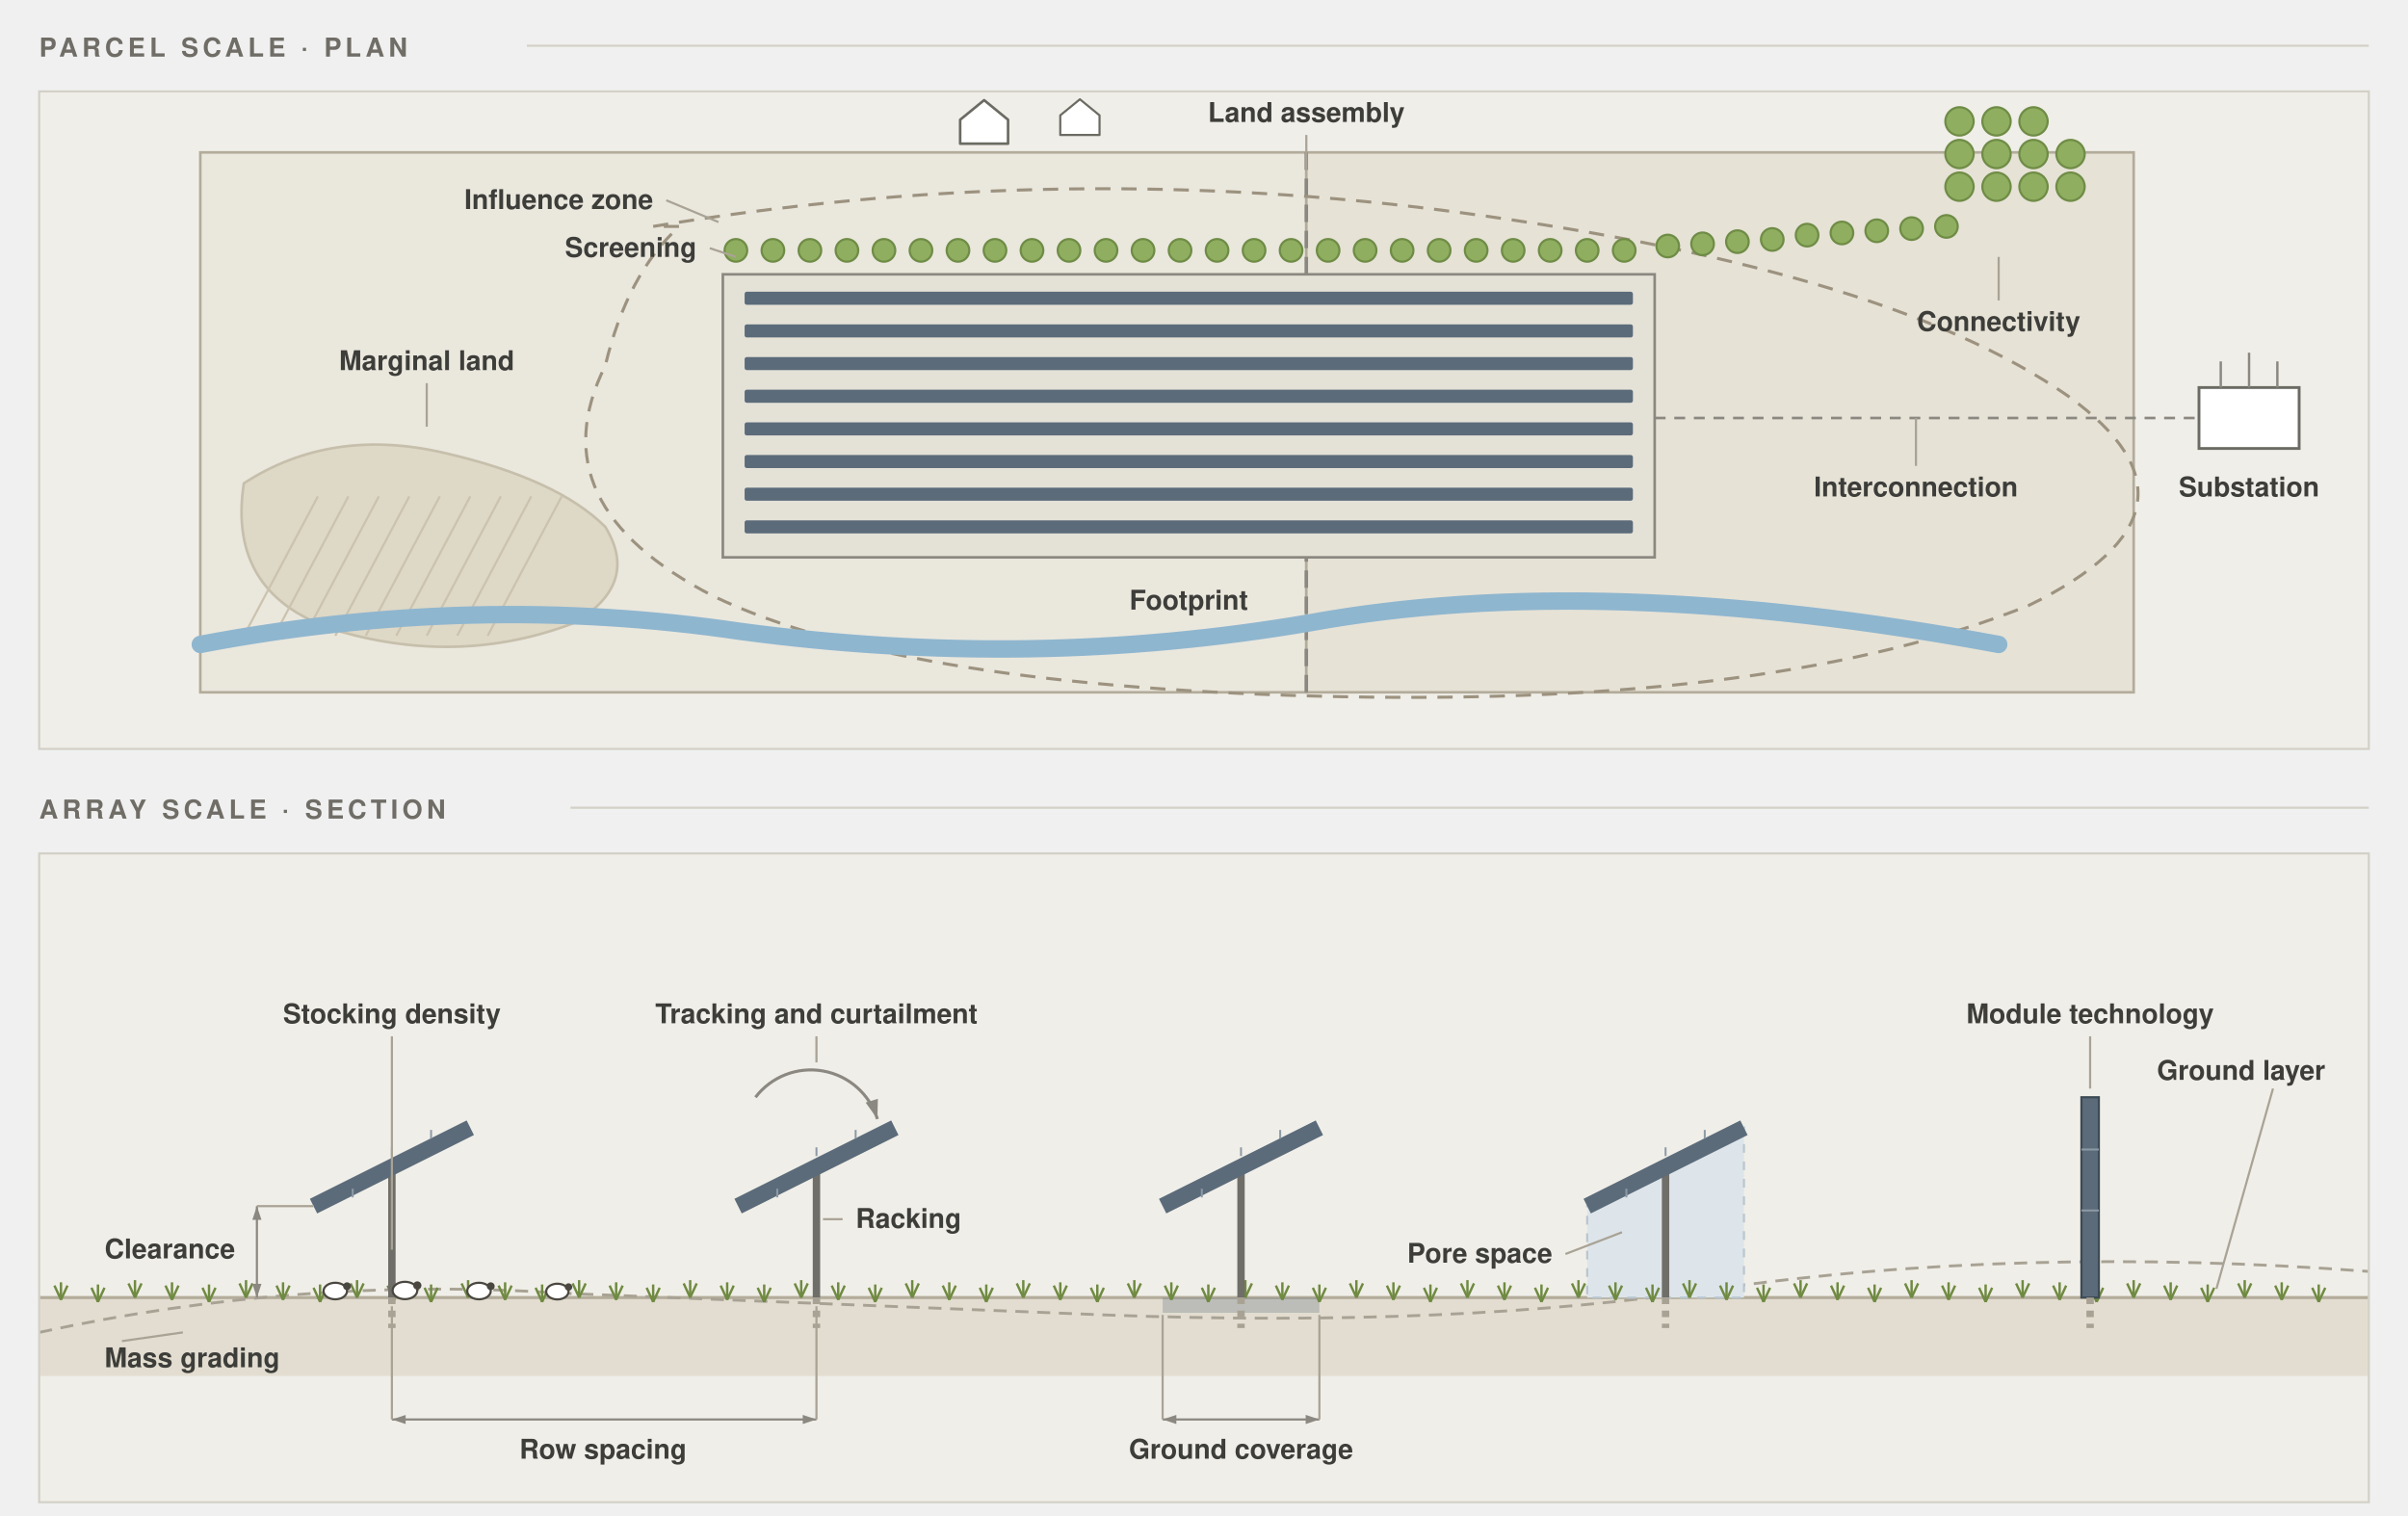
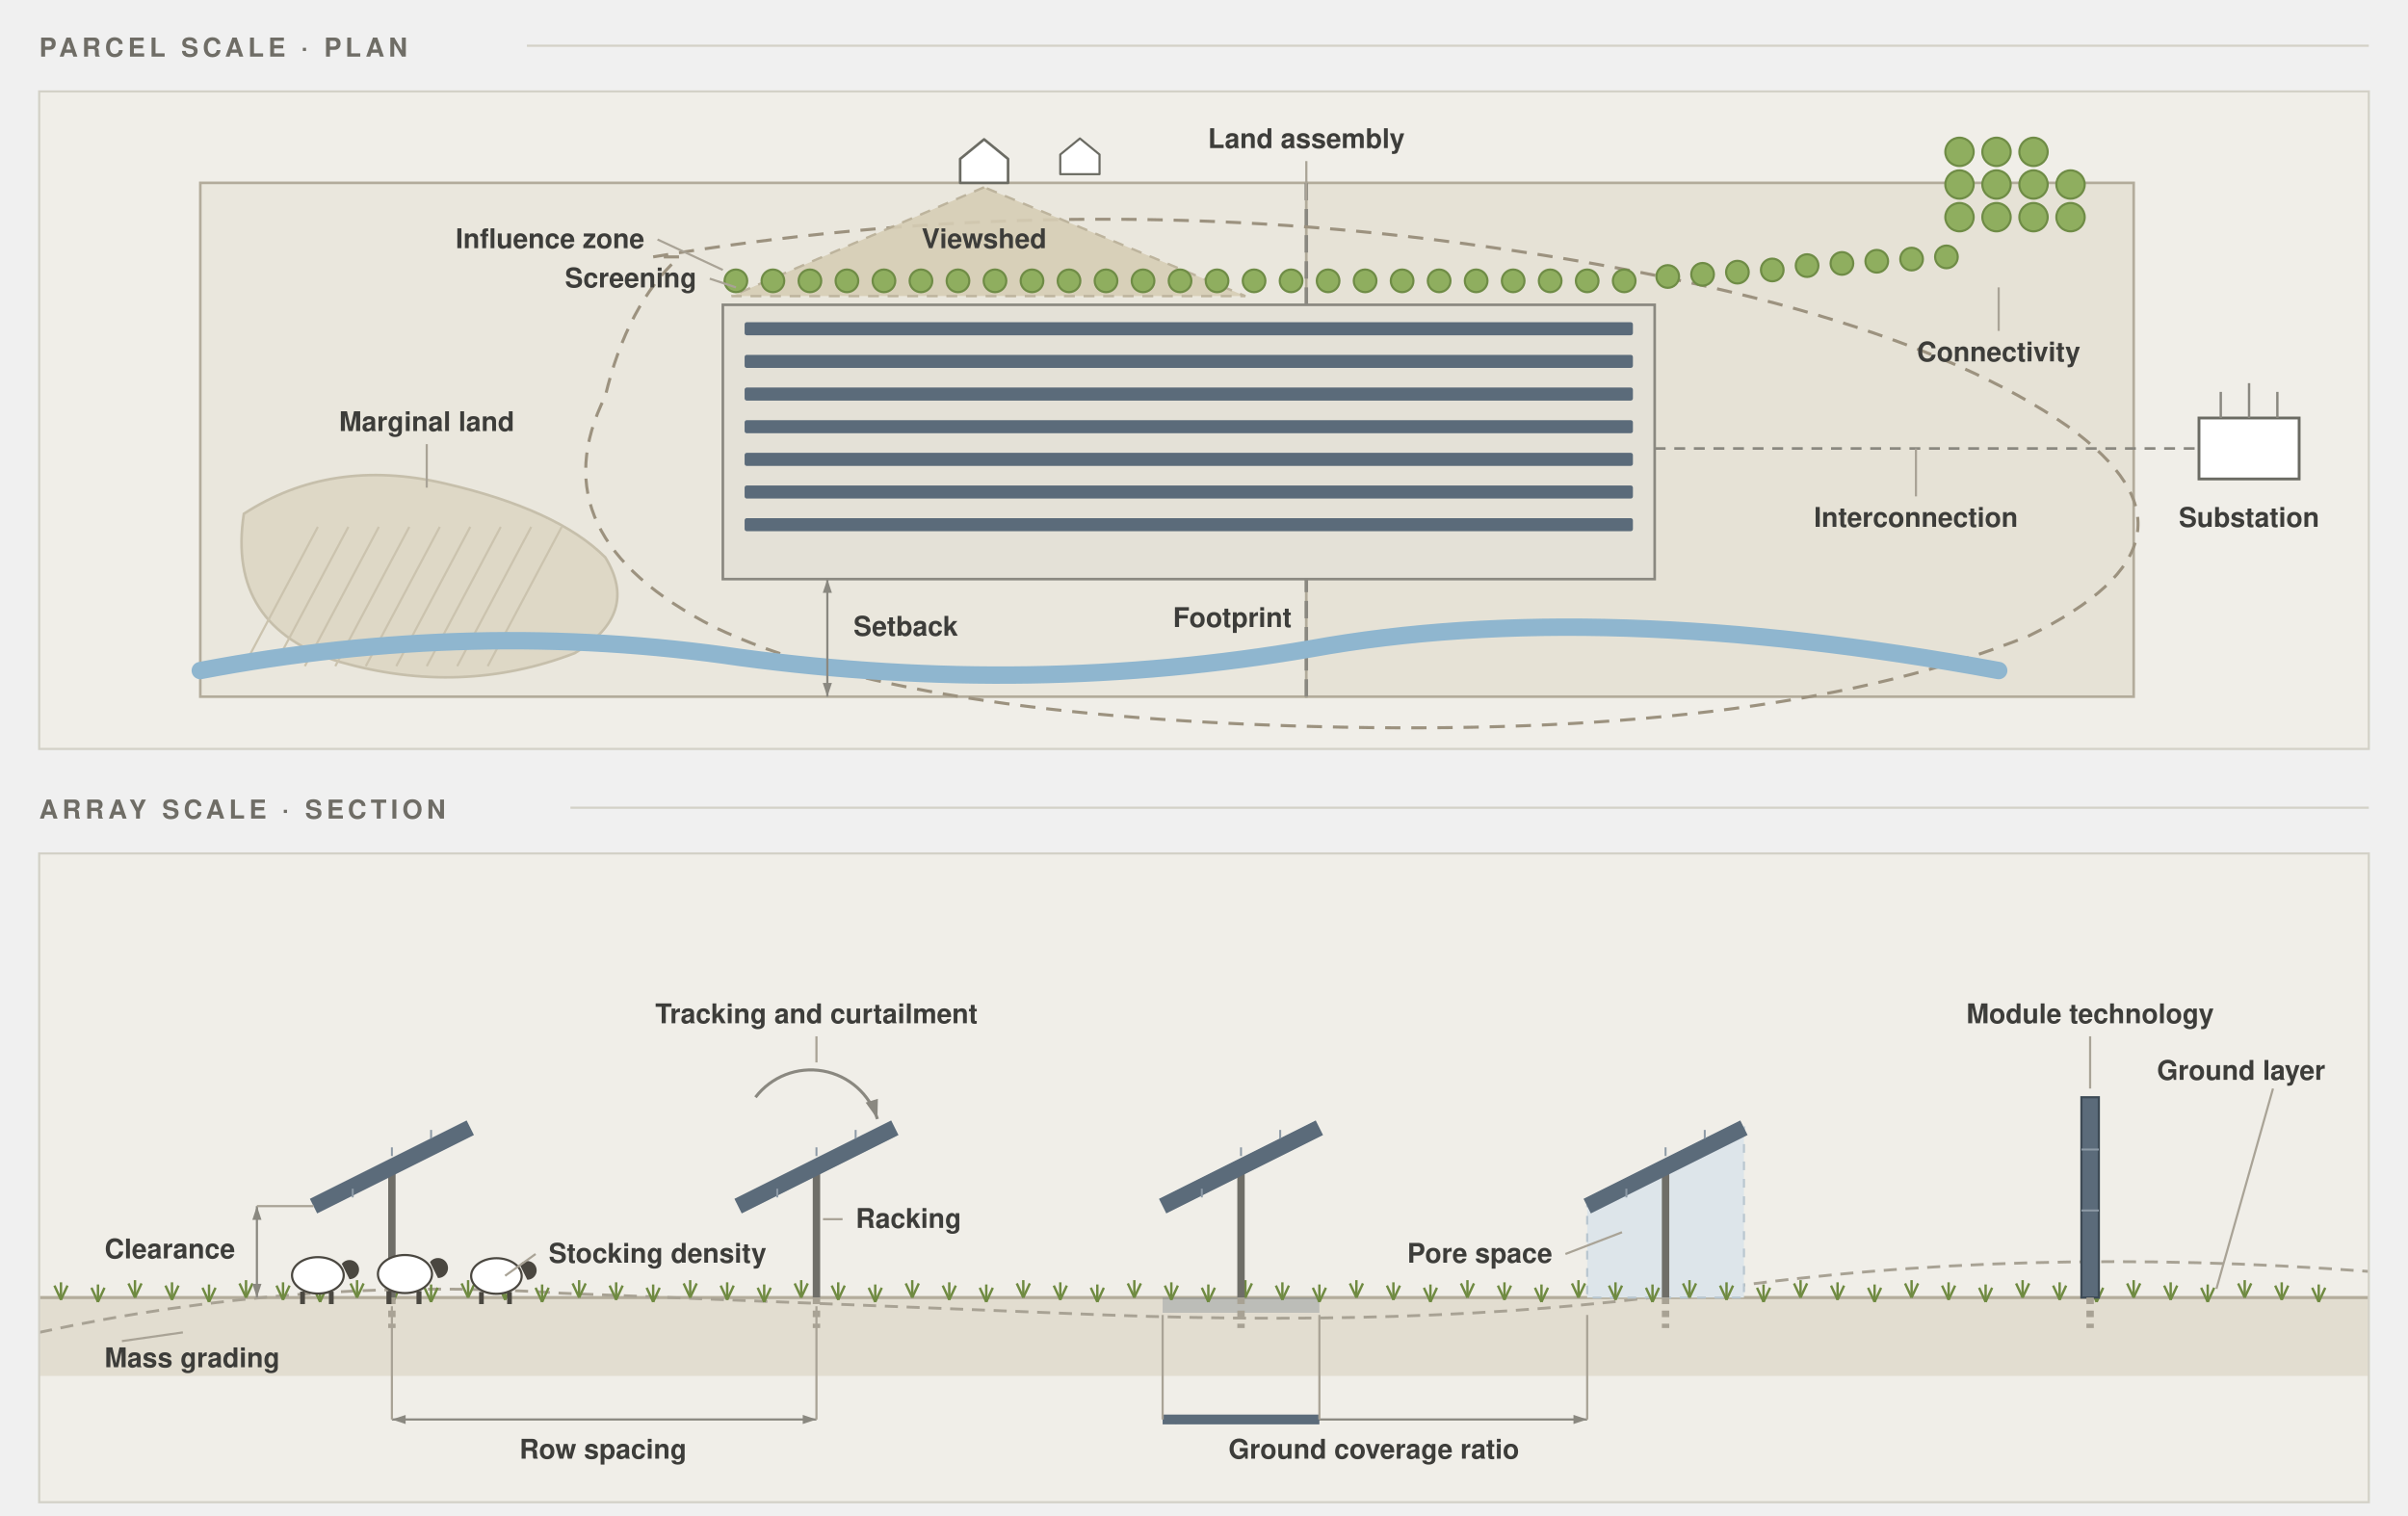
<svg xmlns="http://www.w3.org/2000/svg" width="1106" height="696" viewBox="0 0 1106 696" role="img">
  <style>
text{font-family:ui-sans-serif,system-ui,-apple-system,"Segoe UI",Helvetica,Arial,sans-serif}
.hd{font-size:12px;font-weight:700;letter-spacing:.16em;fill:#6f6d66}
.tt{font-size:12.5px;font-weight:600;fill:#3d3d3a}
.ld{fill:none;stroke:#a9a396;stroke-width:1}
.dim{fill:none;stroke:#8a8880;stroke-width:1}
</style>
  <defs>
    <marker id="ar" viewBox="0 0 10 10" refX="9" refY="5" markerWidth="7" markerHeight="7" orient="auto">
      <path d="M0,2 L9,5 L0,8 z" fill="#8a8880" />
    </marker>
    <marker id="al" viewBox="0 0 10 10" refX="1" refY="5" markerWidth="7" markerHeight="7" orient="auto">
      <path d="M10,2 L1,5 L10,8 z" fill="#8a8880" />
    </marker>
    <g id="tuft">
      <line x1="0" y1="0" x2="-3" y2="-6.5" stroke="#6f8a41" stroke-width="1.1" vector-effect="non-scaling-stroke" />
      <line x1="0" y1="0" x2="0" y2="-8" stroke="#6f8a41" stroke-width="1.1" vector-effect="non-scaling-stroke" />
      <line x1="0" y1="0" x2="3" y2="-6.5" stroke="#6f8a41" stroke-width="1.1" vector-effect="non-scaling-stroke" />
    </g>
    <g id="shrub">
      <circle cx="0" cy="-5" r="5.2" fill="#8fae5f" stroke="#6f8c46" stroke-width="1" vector-effect="non-scaling-stroke" />
    </g>
    <g id="house">
      <polygon points="-11,0 -11,-11 0,-20 11,-11 11,0" fill="#ffffff" stroke="#6b6b63" stroke-width="1.2" stroke-linejoin="round" />
    </g>
    <g id="sheep">
-       <ellipse cx="0" cy="-5" rx="5.4" ry="3.8" fill="#ffffff" stroke="#4a4740" stroke-width="1" vector-effect="non-scaling-stroke" />
-       <circle cx="5.4" cy="-7.2" r="1.8" fill="#4a4740" />
+       <g stroke="#4a4740" stroke-width="1" vector-effect="non-scaling-stroke">
+         <path d="M-3.2,-2.6 V0 M2.8,-2.6 V0" />
+       </g>
+       <ellipse cx="0" cy="-6" rx="5.4" ry="3.8" fill="#ffffff" stroke="#4a4740" stroke-width="1" vector-effect="non-scaling-stroke" />
+       <path d="M5,-8.4 a2,2 0 1 1 1.6,3.2 z" fill="#4a4740" />
    </g>
    <clipPath id="pa">
      <rect x="18" y="42" width="1070" height="302" />
    </clipPath>
    <clipPath id="pb">
      <rect x="18" y="392" width="1070" height="298" />
    </clipPath>
  </defs>
  <text class="hd" x="18" y="26">PARCEL SCALE · PLAN</text>
  <path d="M242,21 H1088" stroke="#d3d1c7" stroke-width="1" />
  <g clip-path="url(#pa)">
    <rect x="18" y="42" width="1070" height="302" fill="#f0eee8" />
-     <rect x="92" y="70" width="508" height="248" fill="#eae7dd" stroke="#b3ac9b" stroke-width="1.2" />
-     <rect x="600" y="70" width="380" height="248" fill="#e6e2d6" stroke="#b3ac9b" stroke-width="1.2" />
-     <path d="M600,70 V318" stroke="#8a8880" stroke-width="1.6" stroke-dasharray="8 4" />
-     <path d="M112,222 q40,-26 92,-14 q52,12 74,34 q16,26 -14,44 q-52,20 -108,4 q-52,-16 -44,-68 z" fill="#ded8c6" stroke="#c6bfab" stroke-width="1.2" />
+     <rect x="92" y="84" width="508" height="236" fill="#eae7dd" stroke="#b3ac9b" stroke-width="1.2" />
+     <rect x="600" y="84" width="380" height="236" fill="#e6e2d6" stroke="#b3ac9b" stroke-width="1.2" />
+     <path d="M600,84 V320" stroke="#8a8880" stroke-width="1.6" stroke-dasharray="8 4" />
+     <path d="M112,236 q40,-26 92,-14 q52,12 74,34 q16,26 -14,44 q-52,20 -108,4 q-52,-16 -44,-68 z" fill="#ded8c6" stroke="#c6bfab" stroke-width="1.2" />
    <g stroke="#cbc3ae" stroke-width="1">
-       <path d="M112,292 l34,-64" />
-       <path d="M126,292 l34,-64" />
-       <path d="M140,292 l34,-64" />
-       <path d="M154,292 l34,-64" />
-       <path d="M168,292 l34,-64" />
-       <path d="M182,292 l34,-64" />
-       <path d="M196,292 l34,-64" />
-       <path d="M210,292 l34,-64" />
-       <path d="M224,292 l34,-64" />
-     </g>
-     <path d="M300,104 q180,-30 358,-8 q206,26 292,86 q72,52 -18,96 q-114,46 -316,42 q-200,-4 -288,-46 q-82,-42 -50,-106 q10,-42 34,-64 z" fill="none" stroke="#9c927f" stroke-width="1.4" stroke-dasharray="7 5" />
-     <path d="M92,296 q126,-24 248,-6 q134,18 262,-4 q132,-24 316,10" fill="none" stroke="#8fb6cf" stroke-width="8" stroke-linecap="round" />
-     <use href="#house" transform="translate(452,66)" />
-     <use href="#house" transform="translate(496,62) scale(0.82)" />
-     <rect x="332" y="126" width="428" height="130" fill="#e4e1d7" stroke="#8a8880" stroke-width="1.2" />
+       <path d="M112,306 l34,-64" />
+       <path d="M126,306 l34,-64" />
+       <path d="M140,306 l34,-64" />
+       <path d="M154,306 l34,-64" />
+       <path d="M168,306 l34,-64" />
+       <path d="M182,306 l34,-64" />
+       <path d="M196,306 l34,-64" />
+       <path d="M210,306 l34,-64" />
+       <path d="M224,306 l34,-64" />
+     </g>
+     <path d="M300,118 q180,-30 358,-8 q206,26 292,86 q72,52 -18,96 q-114,46 -316,42 q-200,-4 -288,-46 q-82,-42 -50,-106 q10,-42 34,-64 z" fill="none" stroke="#9c927f" stroke-width="1.4" stroke-dasharray="7 5" />
+     <path d="M92,308 q126,-24 248,-6 q134,18 262,-4 q132,-24 316,10" fill="none" stroke="#8fb6cf" stroke-width="8" stroke-linecap="round" />
+     <path d="M452,86 L336,136 L572,136 z" fill="#d6cdb5" opacity="0.9" stroke="#b8ae96" stroke-width="1.1" stroke-dasharray="5 4" />
+     <use href="#house" transform="translate(452,84)" />
+     <use href="#house" transform="translate(496,80) scale(0.82)" />
+     <rect x="332" y="140" width="428" height="126" fill="#e4e1d7" stroke="#8a8880" stroke-width="1.2" />
    <g fill="#5b6b7a">
-       <rect x="342" y="134" width="408" height="6" rx="1" />
-       <rect x="342" y="149" width="408" height="6" rx="1" />
-       <rect x="342" y="164" width="408" height="6" rx="1" />
-       <rect x="342" y="179" width="408" height="6" rx="1" />
-       <rect x="342" y="194" width="408" height="6" rx="1" />
-       <rect x="342" y="209" width="408" height="6" rx="1" />
-       <rect x="342" y="224" width="408" height="6" rx="1" />
-       <rect x="342" y="239" width="408" height="6" rx="1" />
-     </g>
-     <use href="#shrub" transform="translate(338,120)" />
-     <use href="#shrub" transform="translate(355,120)" />
-     <use href="#shrub" transform="translate(372,120)" />
-     <use href="#shrub" transform="translate(389,120)" />
-     <use href="#shrub" transform="translate(406,120)" />
-     <use href="#shrub" transform="translate(423,120)" />
-     <use href="#shrub" transform="translate(440,120)" />
-     <use href="#shrub" transform="translate(457,120)" />
-     <use href="#shrub" transform="translate(474,120)" />
-     <use href="#shrub" transform="translate(491,120)" />
-     <use href="#shrub" transform="translate(508,120)" />
-     <use href="#shrub" transform="translate(525,120)" />
-     <use href="#shrub" transform="translate(542,120)" />
-     <use href="#shrub" transform="translate(559,120)" />
-     <use href="#shrub" transform="translate(576,120)" />
-     <use href="#shrub" transform="translate(593,120)" />
-     <use href="#shrub" transform="translate(610,120)" />
-     <use href="#shrub" transform="translate(627,120)" />
-     <use href="#shrub" transform="translate(644,120)" />
-     <use href="#shrub" transform="translate(661,120)" />
-     <use href="#shrub" transform="translate(678,120)" />
-     <use href="#shrub" transform="translate(695,120)" />
-     <use href="#shrub" transform="translate(712,120)" />
-     <use href="#shrub" transform="translate(729,120)" />
-     <use href="#shrub" transform="translate(746,120)" />
-     <use href="#shrub" transform="translate(766,118)" />
-     <use href="#shrub" transform="translate(782,117)" />
-     <use href="#shrub" transform="translate(798,116)" />
-     <use href="#shrub" transform="translate(814,115)" />
-     <use href="#shrub" transform="translate(830,113)" />
-     <use href="#shrub" transform="translate(846,112)" />
-     <use href="#shrub" transform="translate(862,111)" />
-     <use href="#shrub" transform="translate(878,110)" />
-     <use href="#shrub" transform="translate(894,109)" />
-     <use href="#shrub" transform="translate(900,92) scale(1.25)" />
-     <use href="#shrub" transform="translate(917,92) scale(1.25)" />
-     <use href="#shrub" transform="translate(934,92) scale(1.25)" />
-     <use href="#shrub" transform="translate(951,92) scale(1.25)" />
-     <use href="#shrub" transform="translate(900,77) scale(1.25)" />
-     <use href="#shrub" transform="translate(917,77) scale(1.25)" />
-     <use href="#shrub" transform="translate(934,77) scale(1.25)" />
-     <use href="#shrub" transform="translate(951,77) scale(1.25)" />
-     <use href="#shrub" transform="translate(900,62) scale(1.25)" />
-     <use href="#shrub" transform="translate(917,62) scale(1.25)" />
-     <use href="#shrub" transform="translate(934,62) scale(1.25)" />
-     <path d="M760,192 H1010" stroke="#8a8880" stroke-width="1.2" stroke-dasharray="5 4" />
-     <rect x="1010" y="178" width="46" height="28" fill="#ffffff" stroke="#6b6b63" stroke-width="1.3" />
+       <rect x="342" y="148" width="408" height="6" rx="1" />
+       <rect x="342" y="163" width="408" height="6" rx="1" />
+       <rect x="342" y="178" width="408" height="6" rx="1" />
+       <rect x="342" y="193" width="408" height="6" rx="1" />
+       <rect x="342" y="208" width="408" height="6" rx="1" />
+       <rect x="342" y="223" width="408" height="6" rx="1" />
+       <rect x="342" y="238" width="408" height="6" rx="1" />
+     </g>
+     <use href="#shrub" transform="translate(338,134)" />
+     <use href="#shrub" transform="translate(355,134)" />
+     <use href="#shrub" transform="translate(372,134)" />
+     <use href="#shrub" transform="translate(389,134)" />
+     <use href="#shrub" transform="translate(406,134)" />
+     <use href="#shrub" transform="translate(423,134)" />
+     <use href="#shrub" transform="translate(440,134)" />
+     <use href="#shrub" transform="translate(457,134)" />
+     <use href="#shrub" transform="translate(474,134)" />
+     <use href="#shrub" transform="translate(491,134)" />
+     <use href="#shrub" transform="translate(508,134)" />
+     <use href="#shrub" transform="translate(525,134)" />
+     <use href="#shrub" transform="translate(542,134)" />
+     <use href="#shrub" transform="translate(559,134)" />
+     <use href="#shrub" transform="translate(576,134)" />
+     <use href="#shrub" transform="translate(593,134)" />
+     <use href="#shrub" transform="translate(610,134)" />
+     <use href="#shrub" transform="translate(627,134)" />
+     <use href="#shrub" transform="translate(644,134)" />
+     <use href="#shrub" transform="translate(661,134)" />
+     <use href="#shrub" transform="translate(678,134)" />
+     <use href="#shrub" transform="translate(695,134)" />
+     <use href="#shrub" transform="translate(712,134)" />
+     <use href="#shrub" transform="translate(729,134)" />
+     <use href="#shrub" transform="translate(746,134)" />
+     <use href="#shrub" transform="translate(766,132)" />
+     <use href="#shrub" transform="translate(782,131)" />
+     <use href="#shrub" transform="translate(798,130)" />
+     <use href="#shrub" transform="translate(814,129)" />
+     <use href="#shrub" transform="translate(830,127)" />
+     <use href="#shrub" transform="translate(846,126)" />
+     <use href="#shrub" transform="translate(862,125)" />
+     <use href="#shrub" transform="translate(878,124)" />
+     <use href="#shrub" transform="translate(894,123)" />
+     <use href="#shrub" transform="translate(900,106) scale(1.25)" />
+     <use href="#shrub" transform="translate(917,106) scale(1.25)" />
+     <use href="#shrub" transform="translate(934,106) scale(1.25)" />
+     <use href="#shrub" transform="translate(951,106) scale(1.25)" />
+     <use href="#shrub" transform="translate(900,91) scale(1.25)" />
+     <use href="#shrub" transform="translate(917,91) scale(1.25)" />
+     <use href="#shrub" transform="translate(934,91) scale(1.25)" />
+     <use href="#shrub" transform="translate(951,91) scale(1.25)" />
+     <use href="#shrub" transform="translate(900,76) scale(1.25)" />
+     <use href="#shrub" transform="translate(917,76) scale(1.25)" />
+     <use href="#shrub" transform="translate(934,76) scale(1.25)" />
+     <path d="M760,206 H1010" stroke="#8a8880" stroke-width="1.2" stroke-dasharray="5 4" />
+     <rect x="1010" y="192" width="46" height="28" fill="#ffffff" stroke="#6b6b63" stroke-width="1.3" />
    <g stroke="#8a8880" stroke-width="1.1">
-       <path d="M1020,178 v-12 M1033,178 v-16 M1046,178 v-12" />
-     </g>
+       <path d="M1020,192 v-12 M1033,192 v-16 M1046,192 v-12" />
+     </g>
+     <path class="dim" d="M380,266 V320" marker-start="url(#al)" marker-end="url(#ar)" />
  </g>
  <rect x="18" y="42" width="1070" height="302" fill="none" stroke="#d3d1c7" stroke-width="1" />
-   <path class="ld" d="M326,114 L338,118" />
-   <text class="tt" x="320" y="118" text-anchor="end">Screening</text>
-   <path class="ld" d="M918,118 L918,138" />
-   <text class="tt" x="918" y="152" text-anchor="middle">Connectivity</text>
-   <text class="tt" x="546" y="280" text-anchor="middle">Footprint</text>
-   <path class="ld" d="M600,78 L600,62" />
-   <text class="tt" x="600" y="56" text-anchor="middle">Land assembly</text>
-   <path class="ld" d="M330,102 L306,92" />
-   <text class="tt" x="300" y="96" text-anchor="end">Influence zone</text>
-   <path class="ld" d="M196,196 L196,176" />
-   <text class="tt" x="196" y="170" text-anchor="middle">Marginal land</text>
-   <path class="ld" d="M880,192 L880,214" />
-   <text class="tt" x="880" y="228" text-anchor="middle">Interconnection</text>
-   <text class="tt" x="1033" y="228" text-anchor="middle">Substation</text>
+   <path class="ld" d="M326,128 L338,132" />
+   <text class="tt" x="320" y="132" text-anchor="end">Screening</text>
+   <text class="tt" x="452" y="114" text-anchor="middle">Viewshed</text>
+   <path class="ld" d="M918,132 L918,152" />
+   <text class="tt" x="918" y="166" text-anchor="middle">Connectivity</text>
+   <text class="tt" x="566" y="288" text-anchor="middle">Footprint</text>
+   <text class="tt" x="392" y="292" text-anchor="start">Setback</text>
+   <path class="ld" d="M600,92 L600,74" />
+   <text class="tt" x="600" y="68" text-anchor="middle">Land assembly</text>
+   <path class="ld" d="M332,124 L302,110" />
+   <text class="tt" x="296" y="114" text-anchor="end">Influence zone</text>
+   <path class="ld" d="M196,224 L196,204" />
+   <text class="tt" x="196" y="198" text-anchor="middle">Marginal land</text>
+   <path class="ld" d="M880,206 L880,228" />
+   <text class="tt" x="880" y="242" text-anchor="middle">Interconnection</text>
+   <text class="tt" x="1033" y="242" text-anchor="middle">Substation</text>
  <text class="hd" x="18" y="376">ARRAY SCALE · SECTION</text>
  <path d="M262,371 H1088" stroke="#d3d1c7" stroke-width="1" />
  <g clip-path="url(#pb)">
    <rect x="18" y="392" width="1070" height="298" fill="#f0eee8" />
    <rect x="18" y="596" width="1070" height="36" fill="#e2ddd0" />
    <path d="M18,596 H1088" stroke="#b3ac9b" stroke-width="1.4" />
    <path d="M18,612 q120,-26 240,-18 q150,6 250,10 q160,6 280,-12 q140,-20 300,-8" fill="none" stroke="#a8a294" stroke-width="1.3" stroke-dasharray="6 4" />
    <rect x="534" y="596" width="72" height="7" fill="#5b6b7a" opacity="0.28" />
    <path d="M729,554 L801,518 L801,596 L729,596 z" fill="#dde5ea" stroke="#b9c7d0" stroke-width="1" stroke-dasharray="4 4" />
    <use href="#tuft" x="28" y="597" />
    <use href="#tuft" x="45" y="598" />
    <use href="#tuft" x="62" y="596" />
    <use href="#tuft" x="79" y="597" />
    <use href="#tuft" x="96" y="598" />
    <use href="#tuft" x="113" y="596" />
    <use href="#tuft" x="130" y="597" />
    <use href="#tuft" x="147" y="598" />
    <use href="#tuft" x="164" y="596" />
    <use href="#tuft" x="181" y="597" />
    <use href="#tuft" x="198" y="598" />
    <use href="#tuft" x="215" y="596" />
    <use href="#tuft" x="232" y="597" />
    <use href="#tuft" x="249" y="598" />
    <use href="#tuft" x="266" y="596" />
    <use href="#tuft" x="283" y="597" />
    <use href="#tuft" x="300" y="598" />
    <use href="#tuft" x="317" y="596" />
    <use href="#tuft" x="334" y="597" />
    <use href="#tuft" x="351" y="598" />
    <use href="#tuft" x="368" y="596" />
    <use href="#tuft" x="385" y="597" />
    <use href="#tuft" x="402" y="598" />
    <use href="#tuft" x="419" y="596" />
    <use href="#tuft" x="436" y="597" />
    <use href="#tuft" x="453" y="598" />
    <use href="#tuft" x="470" y="596" />
    <use href="#tuft" x="487" y="597" />
    <use href="#tuft" x="504" y="598" />
    <use href="#tuft" x="521" y="596" />
    <use href="#tuft" x="538" y="597" />
    <use href="#tuft" x="555" y="598" />
    <use href="#tuft" x="572" y="596" />
    <use href="#tuft" x="589" y="597" />
    <use href="#tuft" x="606" y="598" />
    <use href="#tuft" x="623" y="596" />
    <use href="#tuft" x="640" y="597" />
    <use href="#tuft" x="657" y="598" />
    <use href="#tuft" x="674" y="596" />
    <use href="#tuft" x="691" y="597" />
    <use href="#tuft" x="708" y="598" />
    <use href="#tuft" x="725" y="596" />
    <use href="#tuft" x="742" y="597" />
    <use href="#tuft" x="759" y="598" />
    <use href="#tuft" x="776" y="596" />
    <use href="#tuft" x="793" y="597" />
    <use href="#tuft" x="810" y="598" />
    <use href="#tuft" x="827" y="596" />
    <use href="#tuft" x="844" y="597" />
    <use href="#tuft" x="861" y="598" />
    <use href="#tuft" x="878" y="596" />
    <use href="#tuft" x="895" y="597" />
    <use href="#tuft" x="912" y="598" />
    <use href="#tuft" x="929" y="596" />
    <use href="#tuft" x="946" y="597" />
    <use href="#tuft" x="963" y="598" />
    <use href="#tuft" x="980" y="596" />
    <use href="#tuft" x="997" y="597" />
    <use href="#tuft" x="1014" y="598" />
    <use href="#tuft" x="1031" y="596" />
    <use href="#tuft" x="1048" y="597" />
    <use href="#tuft" x="1065" y="598" />
    <path d="M180,596 V536" stroke="#6f6e68" stroke-width="3.4" />
    <path d="M180,596 v14" stroke="#a8a294" stroke-width="3.4" stroke-dasharray="3 3" />
    <line x1="144" y1="554" x2="216" y2="518" stroke="#5b6b7a" stroke-width="7.5" />
    <g stroke="#8d9aa6" stroke-width="0.9">
      <path d="M162,546 l0,4 M180,527 l0,4 M198,519 l0,4" />
    </g>
    <path d="M375,596 V536" stroke="#6f6e68" stroke-width="3.4" />
    <path d="M375,596 v14" stroke="#a8a294" stroke-width="3.4" stroke-dasharray="3 3" />
    <line x1="339" y1="554" x2="411" y2="518" stroke="#5b6b7a" stroke-width="7.5" />
    <g stroke="#8d9aa6" stroke-width="0.9">
      <path d="M357,546 l0,4 M375,527 l0,4 M393,519 l0,4" />
    </g>
    <path d="M570,596 V536" stroke="#6f6e68" stroke-width="3.4" />
    <path d="M570,596 v14" stroke="#a8a294" stroke-width="3.4" stroke-dasharray="3 3" />
    <line x1="534" y1="554" x2="606" y2="518" stroke="#5b6b7a" stroke-width="7.5" />
    <g stroke="#8d9aa6" stroke-width="0.9">
      <path d="M552,546 l0,4 M570,527 l0,4 M588,519 l0,4" />
    </g>
    <path d="M765,596 V536" stroke="#6f6e68" stroke-width="3.4" />
    <path d="M765,596 v14" stroke="#a8a294" stroke-width="3.4" stroke-dasharray="3 3" />
    <line x1="729" y1="554" x2="801" y2="518" stroke="#5b6b7a" stroke-width="7.5" />
    <g stroke="#8d9aa6" stroke-width="0.9">
      <path d="M747,546 l0,4 M765,527 l0,4 M783,519 l0,4" />
    </g>
    <rect x="956" y="504" width="8" height="92" fill="#5b6b7a" stroke="#3d4a55" stroke-width="1" />
    <g stroke="#8d9aa6" stroke-width="0.9">
      <path d="M956,528 h8 M956,556 h8" />
    </g>
    <path d="M960,596 v14" stroke="#a8a294" stroke-width="3.4" stroke-dasharray="3 3" />
-     <use href="#sheep" transform="translate(154,598) scale(1.0)" />
-     <use href="#sheep" transform="translate(186,598) scale(1.05)" />
-     <use href="#sheep" transform="translate(220,598) scale(1.0)" />
-     <use href="#sheep" transform="translate(256,598) scale(0.95)" />
+     <use href="#sheep" transform="translate(146,599) scale(2.2)" />
+     <use href="#sheep" transform="translate(186,599) scale(2.3)" />
+     <use href="#sheep" transform="translate(228,599) scale(2.15)" />
    <path d="M347,504 a32,32 0 0 1 56,10" fill="none" stroke="#8a8880" stroke-width="1.4" marker-end="url(#ar)" />
  </g>
  <rect x="18" y="392" width="1070" height="298" fill="none" stroke="#d3d1c7" stroke-width="1" />
  <path class="dim" d="M118,596 V554" marker-start="url(#al)" marker-end="url(#ar)" />
  <path class="ld" d="M118,554 H144" />
  <text class="tt" x="108" y="578" text-anchor="end">Clearance</text>
  <path class="dim" d="M180,652 H375" marker-start="url(#al)" marker-end="url(#ar)" />
  <g class="ld">
    <path d="M180,600 V652" />
    <path d="M375,600 V652" />
  </g>
  <text class="tt" x="277" y="670" text-anchor="middle">Row spacing</text>
-   <path class="dim" d="M534,652 H606" marker-start="url(#al)" marker-end="url(#ar)" />
+   <path class="dim" d="M534,652 H729" marker-start="url(#al)" marker-end="url(#ar)" />
+   <path d="M534,652 H606" stroke="#5b6b7a" stroke-width="4.5" />
  <g class="ld">
    <path d="M534,604 V652" />
    <path d="M606,604 V652" />
-   </g>
-   <text class="tt" x="570" y="670" text-anchor="middle">Ground coverage</text>
-   <path class="ld" d="M180,574 L180,476" />
-   <text class="tt" x="180" y="470" text-anchor="middle">Stocking density</text>
+     <path d="M729,604 V652" />
+   </g>
+   <text class="tt" x="631" y="670" text-anchor="middle">Ground coverage ratio</text>
+   <path class="ld" d="M246,576 L232,586" />
+   <text class="tt" x="252" y="580" text-anchor="start">Stocking density</text>
  <path class="ld" d="M375,488 L375,476" />
  <text class="tt" x="375" y="470" text-anchor="middle">Tracking and curtailment</text>
  <path class="ld" d="M960,500 L960,476" />
  <text class="tt" x="960" y="470" text-anchor="middle">Module technology</text>
  <path class="ld" d="M719,576 L745,566" />
  <text class="tt" x="713" y="580" text-anchor="end">Pore space</text>
  <path class="ld" d="M387,560 L378,560" />
  <text class="tt" x="393" y="564" text-anchor="start">Racking</text>
  <path class="ld" d="M1044,500 L1018,592" />
  <text class="tt" x="1068" y="496" text-anchor="end">Ground layer</text>
  <path class="ld" d="M56,616 L84,612" />
  <text class="tt" x="48" y="628" text-anchor="start">Mass grading</text>
</svg>
